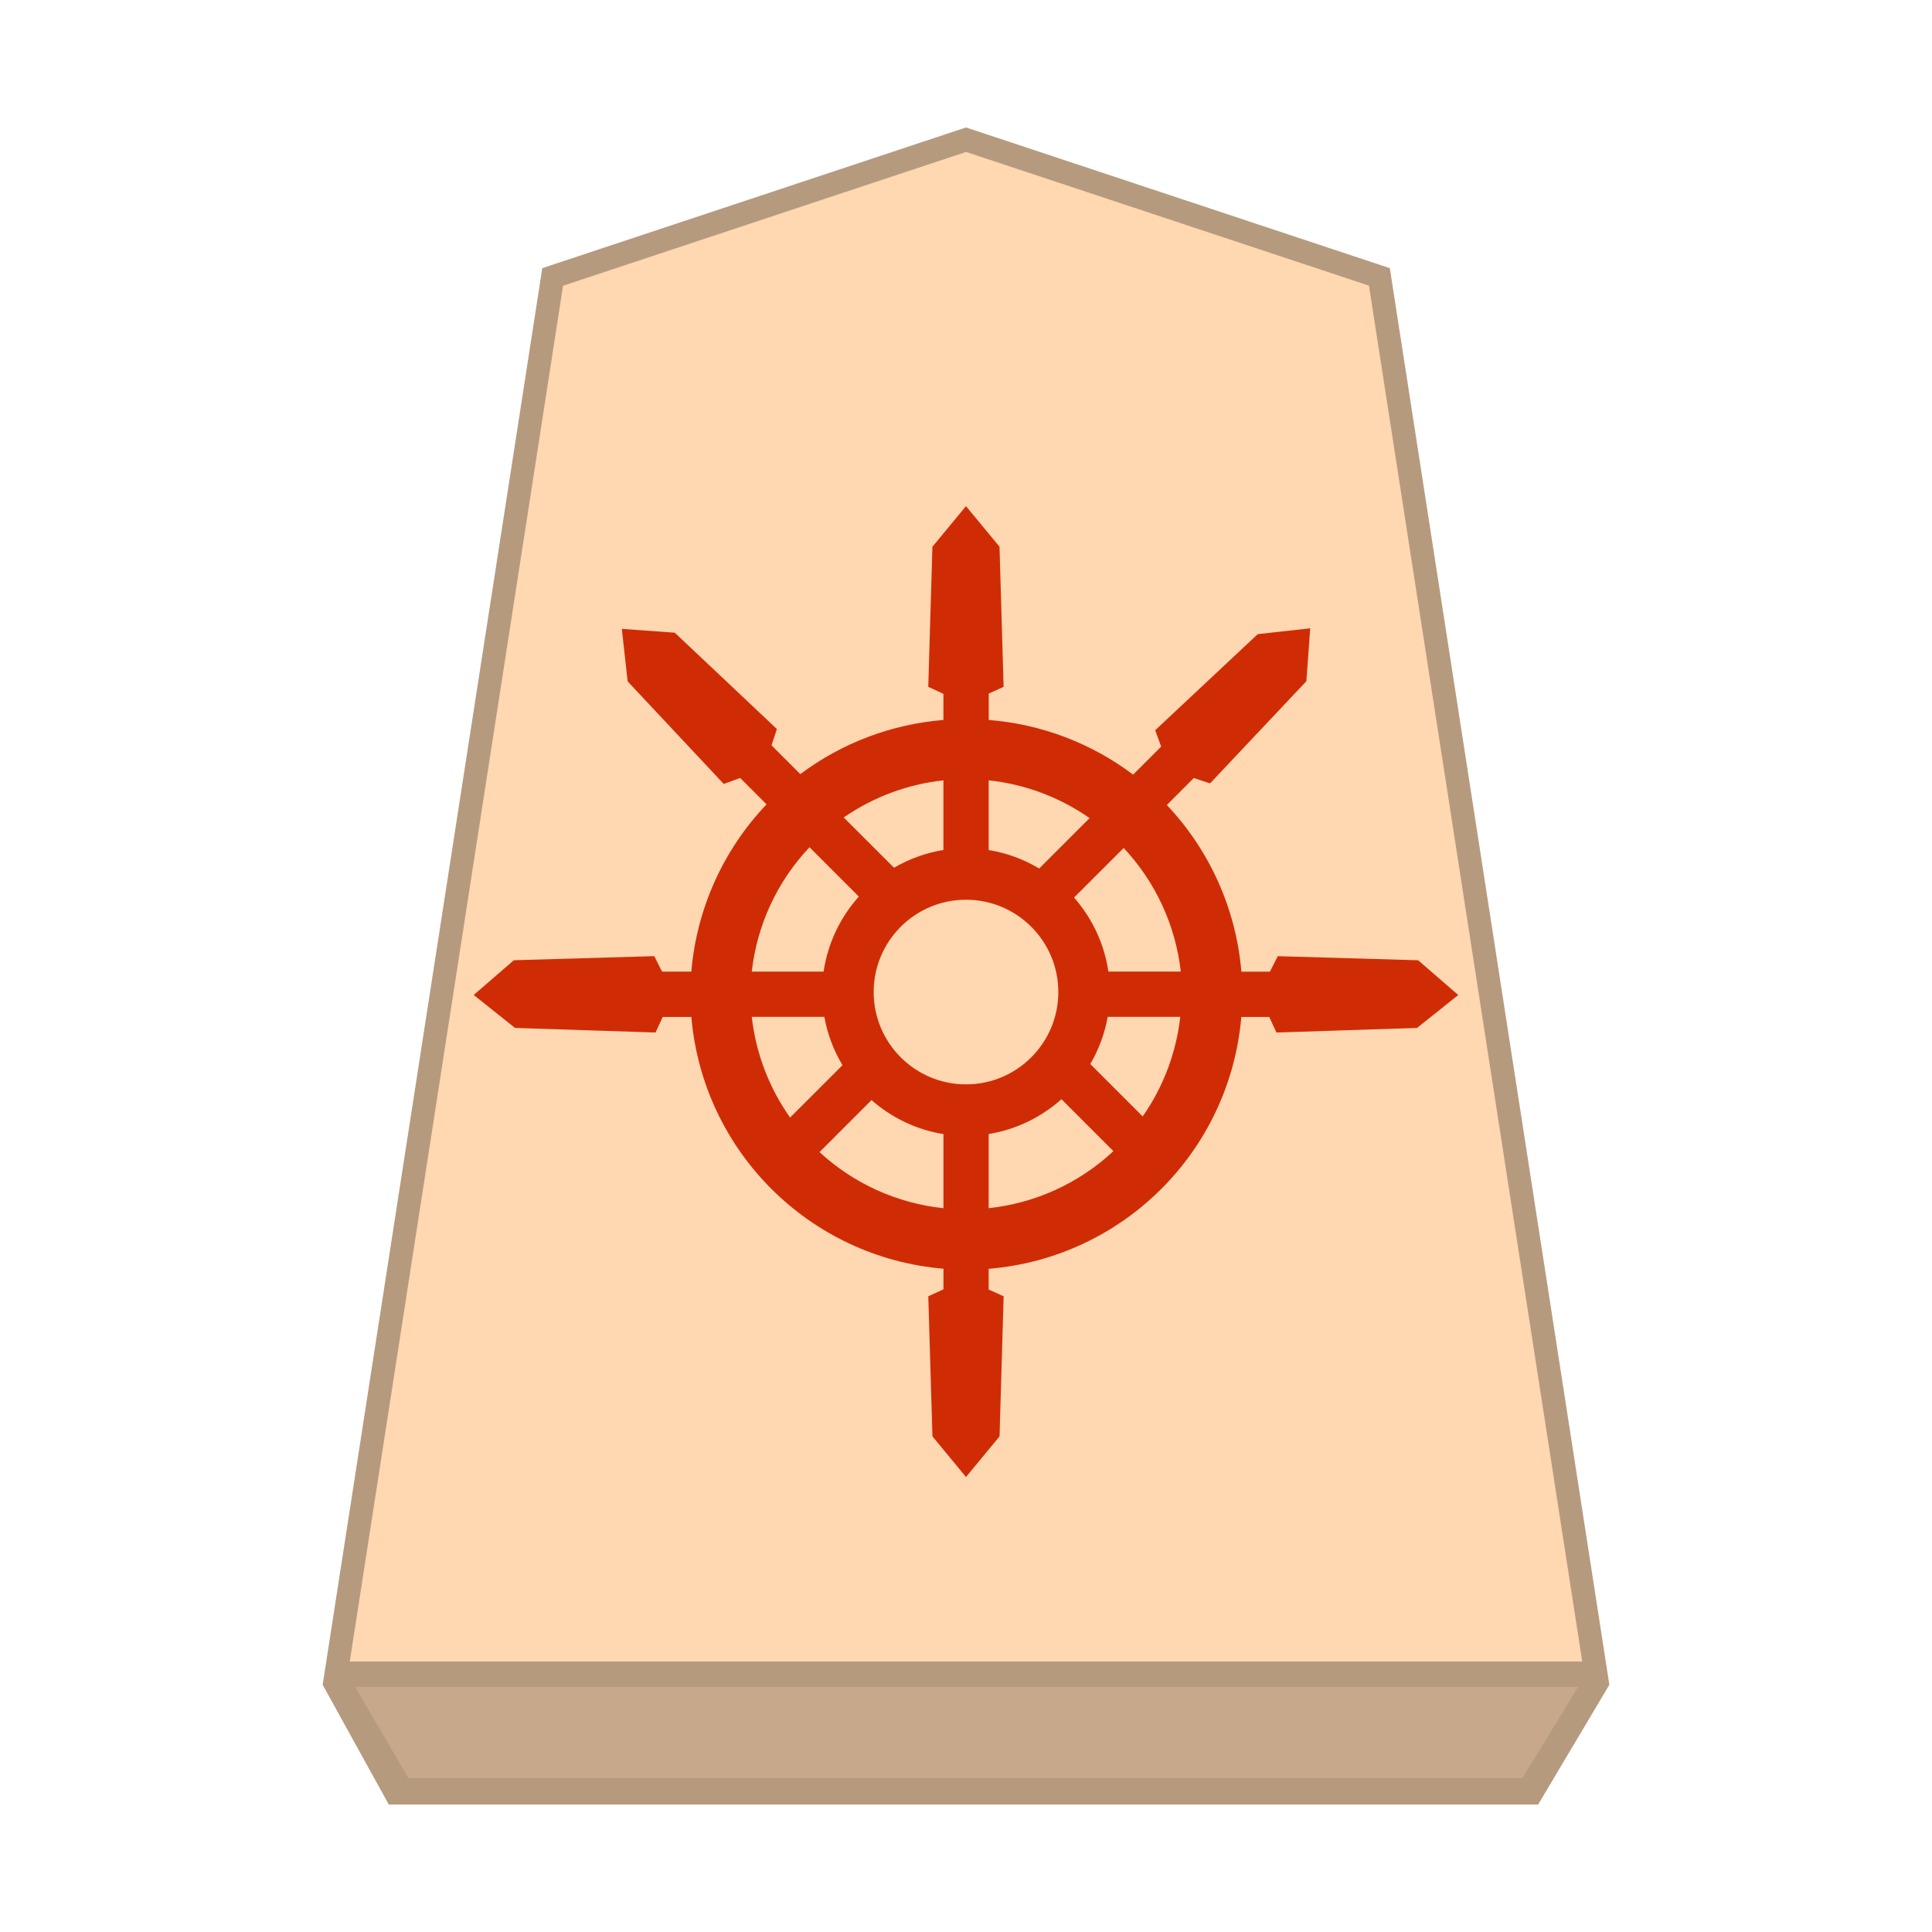
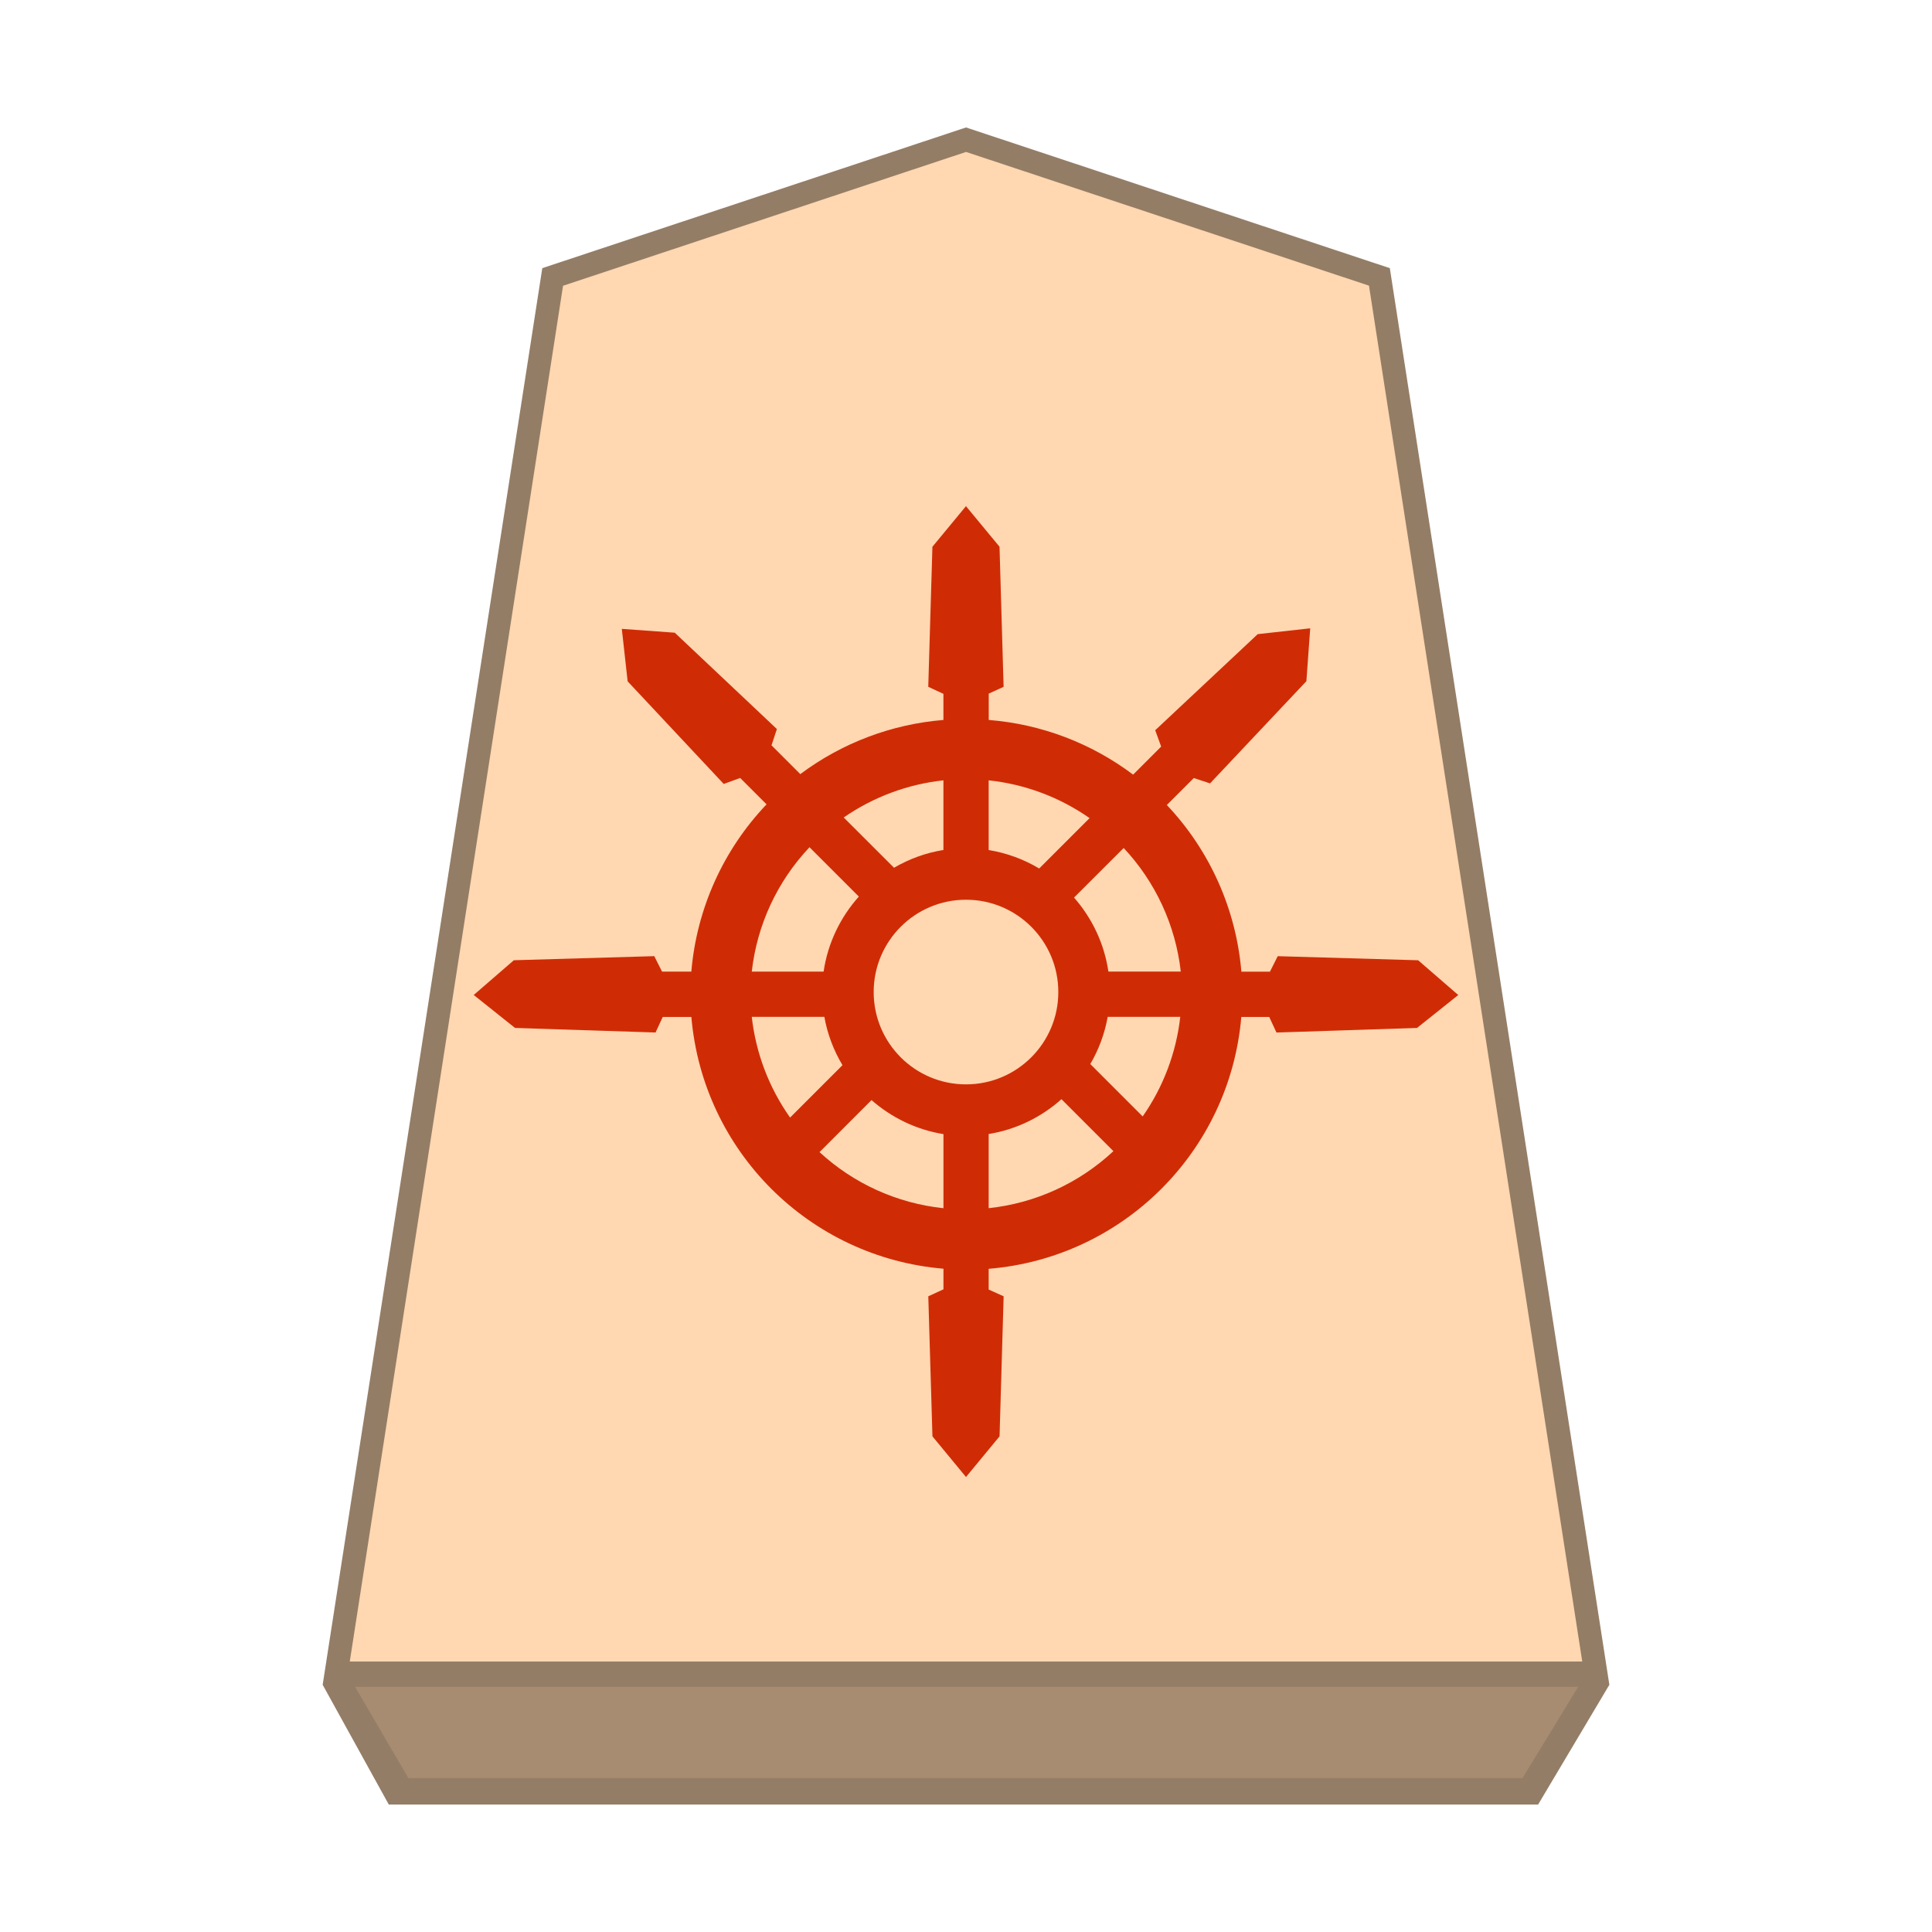
<svg xmlns="http://www.w3.org/2000/svg" viewBox="0 0 60 60" version="1.1" id="svg10" xml:space="preserve">
  <defs id="defs2">
    <filter id="0KY_svg__a" color-interpolation-filters="sRGB" x="-0.043" y="-0.033" width="1.177" height="1.108">
      <feFlood flood-color="#000" flood-opacity=".498" result="flood" id="feFlood1" />
      <feComposite in="flood" in2="SourceGraphic" operator="in" result="composite1" id="feComposite1" />
      <feGaussianBlur in="composite1" result="blur" stdDeviation="1" id="feGaussianBlur1" />
      <feOffset dx="5" dy="3" result="offset" id="feOffset1" />
      <feComposite in="SourceGraphic" in2="offset" result="composite2" id="feComposite2" />
    </filter>
    <filter id="0KY_svg__a-5" x="-0.147" y="-0.121" width="1.35" height="1.287">
      <feGaussianBlur in="SourceAlpha" result="blur" stdDeviation="2" id="feGaussianBlur1-7" />
      <feOffset dx="2" dy="2" result="offsetBlur" id="feOffset1-7" />
      <feBlend in="SourceGraphic" in2="offsetBlur" id="feBlend1" mode="normal" />
    </filter>
  </defs>
  <g id="path2" transform="matrix(0.72,0,0,0.72,-349.3212,-1.421756)" style="opacity:0.99">
    <path style="color:#000000;fill:#ffd7b0;-inkscape-stroke:none" d="m 526.835,8 -17.83,5.92 -9.336,60.222 H 554 l -9.335,-60.223 z" id="path1" />
-     <path id="path4" style="color:#000000;fill:#b4987c;fill-opacity:0.992;-inkscape-stroke:none" d="m 526.837,7.473 -0.16,0.052 -18.118,6.016 -9.473,61.104 2.852,5.166 h 49.574 l 3.073,-5.166 -9.469,-61.104 z m 0,1.055 17.38,5.768 9.199,59.346 h -53.161 l 9.199,-59.342 z" />
+     <path id="path4" style="color:#000000;fill:#927b64;fill-opacity:0.992;-inkscape-stroke:none" d="m 526.837,7.473 -0.16,0.052 -18.118,6.016 -9.473,61.104 2.852,5.166 h 49.574 l 3.073,-5.166 -9.469,-61.104 z m 0,1.055 17.38,5.768 9.199,59.346 h -53.161 l 9.199,-59.342 z" />
  </g>
-   <path style="fill:#c7a88a;fill-opacity:0.992;stroke:none;stroke-width:1.2px;stroke-linecap:butt;stroke-linejoin:miter;stroke-opacity:1" d="m 11.028,52.385 1.656,2.835 h 34.599 l 1.728,-2.835 z" id="path7" />
+   <path style="fill:#b4977a;fill-opacity:0.596;stroke:none;stroke-width:1.2px;stroke-linecap:butt;stroke-linejoin:miter;stroke-opacity:1" d="m 11.028,52.385 1.656,2.835 h 34.599 l 1.728,-2.835 z" id="path7" />
  <path id="path14-5" style="color:#000000;fill:#ce2b06;fill-opacity:0.992;stroke-width:0.157;-inkscape-stroke:none" d="m 29.999,15.719 -0.119,0.144 -0.923,1.117 -0.129,4.349 0.471,0.219 v 0.811 a 8.58,8.58 0 0 0 -4.445,1.682 l -0.894,-0.894 0.167,-0.506 -3.172,-2.992 -1.644,-0.119 0.181,1.63 2.984,3.186 0.511,-0.185 0.819,0.819 a 8.58,8.58 0 0 0 -2.336,5.195 h -0.909 l -0.242,-0.481 -4.361,0.127 -1.246,1.079 1.282,1.023 4.364,0.142 0.225,-0.483 h 0.888 a 8.58,8.58 0 0 0 7.829,7.819 v 0.64 l -0.471,0.217 0.129,4.349 1.042,1.263 1.042,-1.263 0.127,-4.349 -0.465,-0.21 v -0.644 a 8.58,8.58 0 0 0 7.846,-7.821 h 0.406 0.461 l 0.225,0.483 4.364,-0.142 1.282,-1.023 -1.246,-1.079 -4.361,-0.127 -0.242,0.481 h -0.481 -0.406 a 8.58,8.58 0 0 0 -2.315,-5.176 l 0.838,-0.838 0.504,0.167 2.992,-3.174 0.119,-1.642 -1.63,0.181 -3.184,2.984 0.185,0.508 -0.871,0.871 a 8.58,8.58 0 0 0 -4.484,-1.698 V 21.541 L 31.168,21.33 31.041,16.979 Z m -0.7,8.515 v 2.163 c -0.55,0.088 -1.068,0.28 -1.534,0.552 l -1.563,-1.561 a 6.709,6.709 0 0 1 3.097,-1.154 z m 1.405,0 a 6.709,6.709 0 0 1 3.134,1.173 l -1.565,1.565 c -0.474,-0.284 -1.006,-0.482 -1.569,-0.573 z m -5.564,2.078 1.532,1.532 c -0.573,0.641 -0.965,1.446 -1.094,2.33 H 23.347 a 6.709,6.709 0 0 1 1.792,-3.861 z m 9.757,0.023 a 6.709,6.709 0 0 1 1.773,3.838 h -2.248 c -0.127,-0.87 -0.509,-1.663 -1.067,-2.298 z m -4.897,1.607 a 2.867,2.867 0 0 1 2.867,2.867 2.867,2.867 0 0 1 -2.867,2.867 2.867,2.867 0 0 1 -2.867,-2.867 2.867,2.867 0 0 1 2.867,-2.867 z m -6.654,3.638 h 2.255 c 0.096,0.538 0.291,1.045 0.563,1.5 l -1.627,1.627 a 6.709,6.709 0 0 1 -1.19,-3.128 z m 11.053,0 h 2.255 a 6.709,6.709 0 0 1 -1.167,3.092 l -1.627,-1.627 c 0.261,-0.446 0.447,-0.941 0.54,-1.465 z m -1.434,2.557 1.613,1.613 a 6.709,6.709 0 0 1 -3.874,1.771 v -2.303 c 0.857,-0.139 1.637,-0.524 2.261,-1.082 z m -5.899,0.027 c 0.62,0.544 1.389,0.921 2.234,1.057 v 2.301 a 6.709,6.709 0 0 1 -3.849,-1.742 z" />
</svg>
